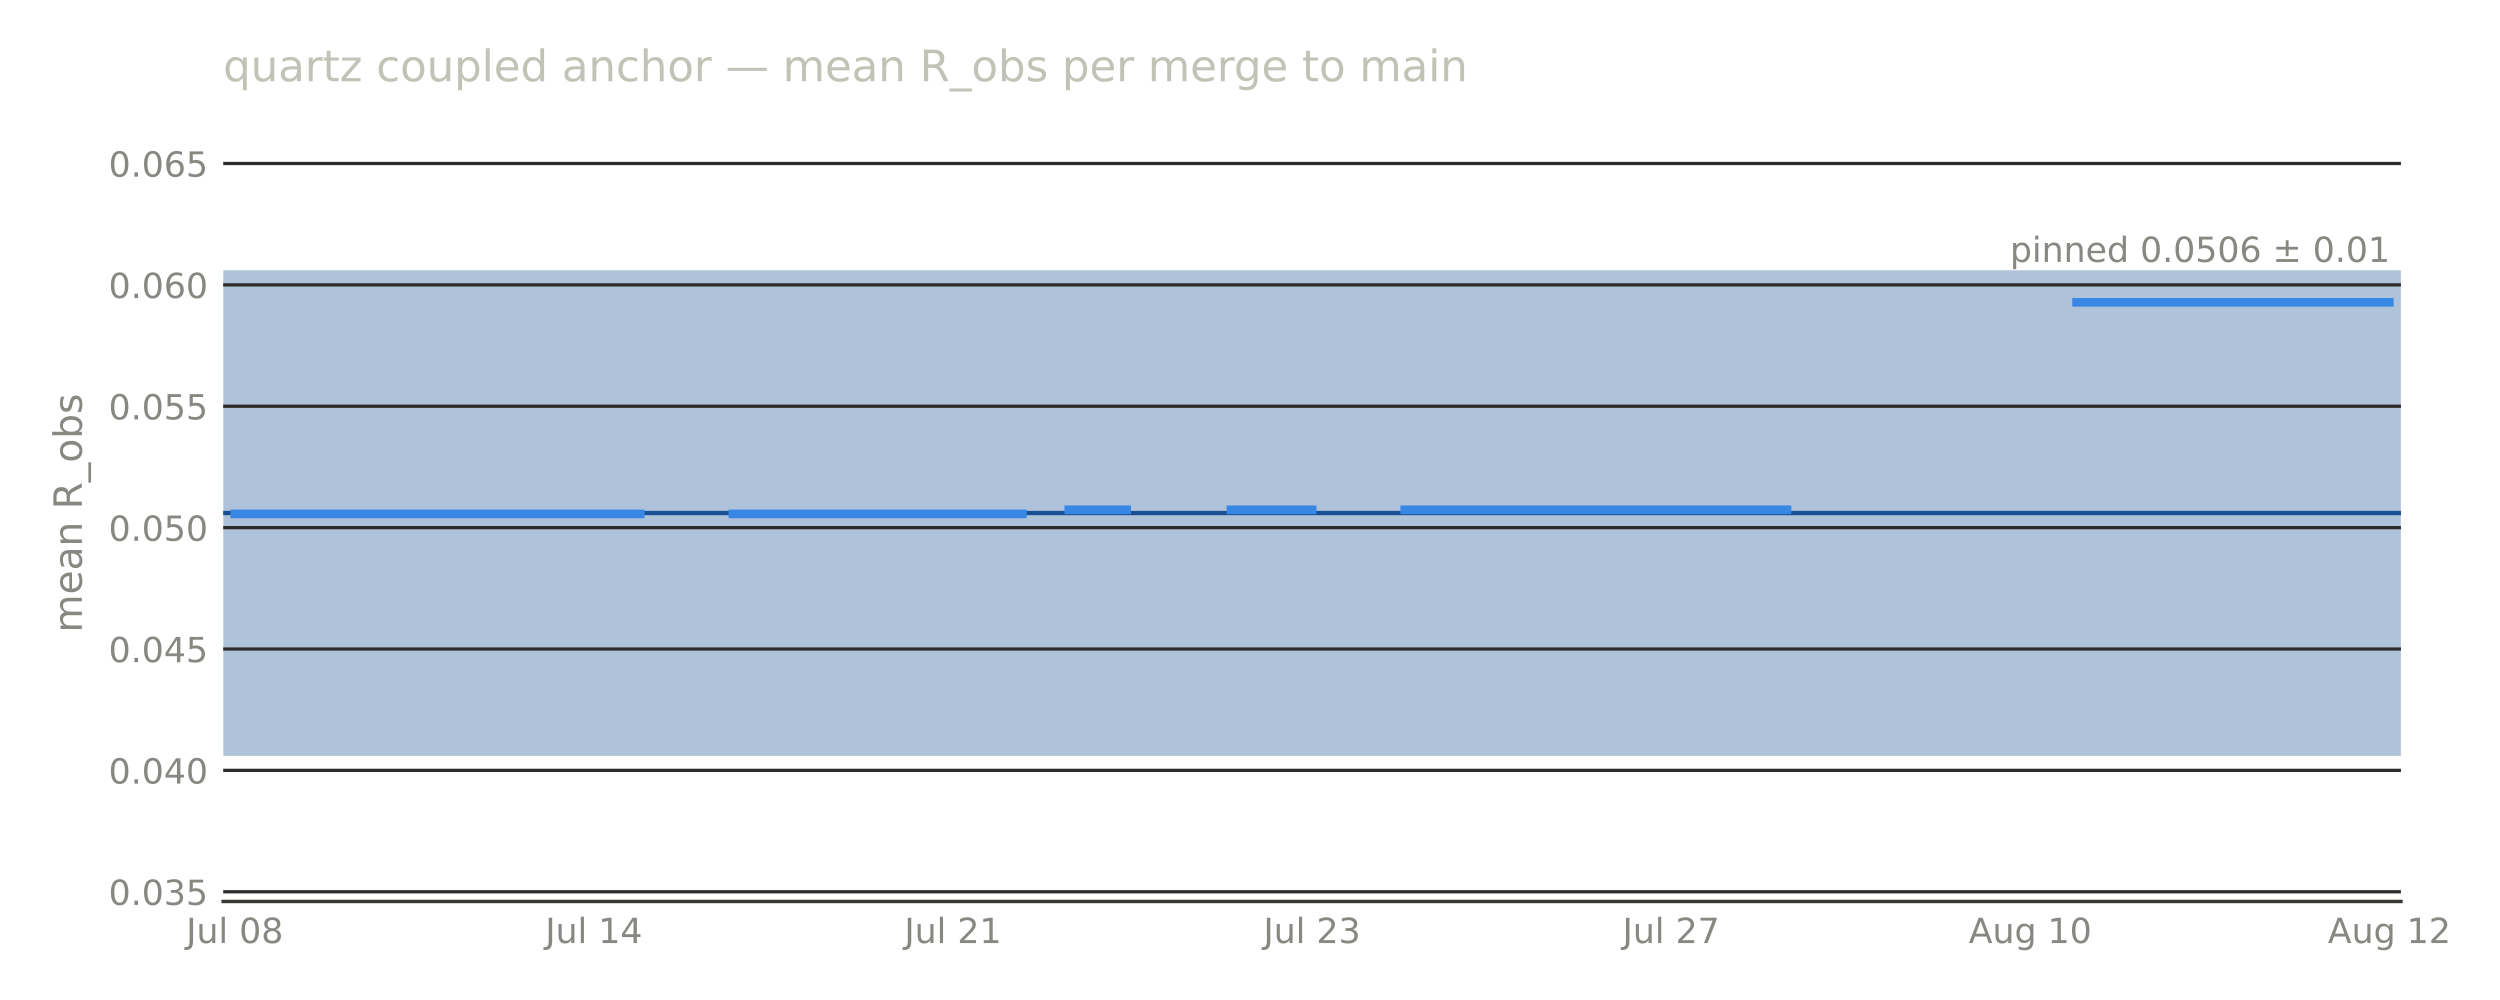
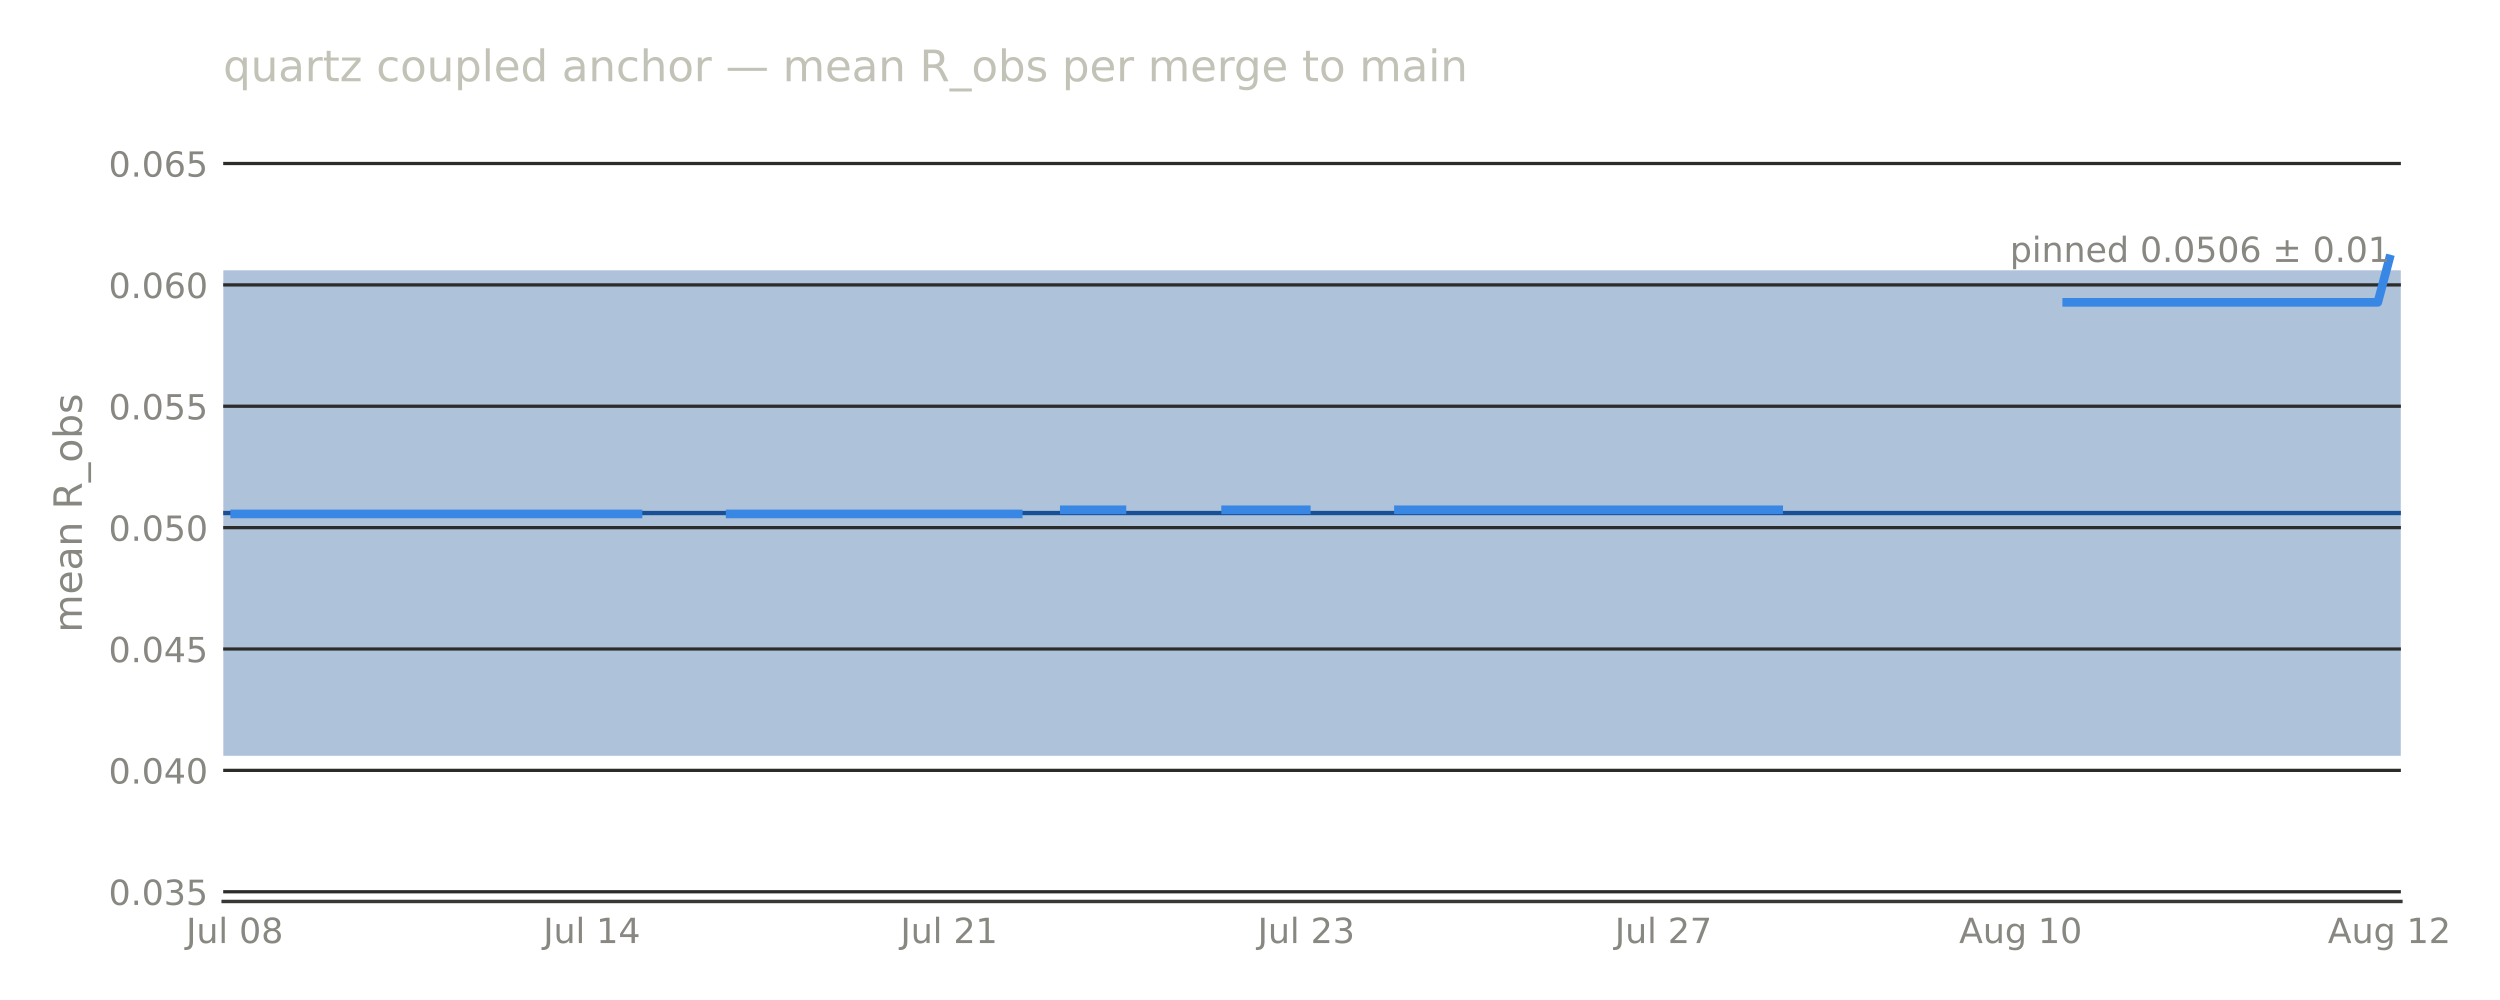
<svg xmlns="http://www.w3.org/2000/svg" width="576pt" height="230.4pt" viewBox="0 0 576 230.4" version="1.1">
  <defs>
    <style type="text/css">*{stroke-linejoin: round; stroke-linecap: butt}</style>
  </defs>
  <g id="figure_1">
    <g id="patch_1">
      <path d="M 0 230.4  L 576 230.4  L 576 0  L 0 0  L 0 230.4  z " style="fill: none; opacity: 0" />
    </g>
    <g id="axes_1">
      <g id="patch_2">
-         <path d="M 51.422 207.698  L 553.174 207.698  L 553.174 28.72  L 51.422 28.72  L 51.422 207.698  z " style="fill: none" />
+         <path d="M 51.422 207.698  L 553.162 207.698  L 553.162 28.72  L 51.422 28.72  L 51.422 207.698  z " style="fill: none" />
      </g>
      <g id="patch_3">
-         <path d="M 51.422 174.14  L 553.174 174.14  L 553.174 62.278  L 51.422 62.278  z " clip-path="url(#pd468c46c81)" style="fill: #184f95; opacity: 0.35" />
+         <path d="M 51.422 174.14  L 553.162 174.14  L 553.162 62.278  L 51.422 62.278  z " clip-path="url(#pd29d846ad6)" style="fill: #184f95; opacity: 0.35" />
      </g>
      <g id="matplotlib.axis_1">
        <g id="xtick_1">
          <g id="line2d_1" />
          <g id="text_1">
-             <text style="font-size: 8px; font-family: 'DejaVu Sans', 'Bitstream Vera Sans', 'Computer Modern Sans Serif', 'Lucida Grande', 'Verdana', 'Geneva', 'Lucid', 'Arial', 'Helvetica', 'Avant Garde', sans-serif; text-anchor: middle; fill: #898781" x="54.091" y="217.277" transform="rotate(-0 54.09101 217.2769)">Jul 08</text>
+             <text style="font-size: 8px; font-family: 'DejaVu Sans', 'Bitstream Vera Sans', 'Computer Modern Sans Serif', 'Lucida Grande', 'Verdana', 'Geneva', 'Lucid', 'Arial', 'Helvetica', 'Avant Garde', sans-serif; text-anchor: middle; fill: #898781" x="54.077" y="217.277" transform="rotate(-0 54.07682 217.2769)">Jul 08</text>
          </g>
        </g>
        <g id="xtick_2">
          <g id="line2d_2" />
          <g id="text_2">
-             <text style="font-size: 8px; font-family: 'DejaVu Sans', 'Bitstream Vera Sans', 'Computer Modern Sans Serif', 'Lucida Grande', 'Verdana', 'Geneva', 'Lucid', 'Arial', 'Helvetica', 'Avant Garde', sans-serif; text-anchor: middle; fill: #898781" x="136.827" y="217.277" transform="rotate(-0 136.8268 217.2769)">Jul 14</text>
+             <text style="font-size: 8px; font-family: 'DejaVu Sans', 'Bitstream Vera Sans', 'Computer Modern Sans Serif', 'Lucida Grande', 'Verdana', 'Geneva', 'Lucid', 'Arial', 'Helvetica', 'Avant Garde', sans-serif; text-anchor: middle; fill: #898781" x="136.373" y="217.277" transform="rotate(-0 136.3728 217.2769)">Jul 14</text>
          </g>
        </g>
        <g id="xtick_3">
          <g id="line2d_3" />
          <g id="text_3">
-             <text style="font-size: 8px; font-family: 'DejaVu Sans', 'Bitstream Vera Sans', 'Computer Modern Sans Serif', 'Lucida Grande', 'Verdana', 'Geneva', 'Lucid', 'Arial', 'Helvetica', 'Avant Garde', sans-serif; text-anchor: middle; fill: #898781" x="219.563" y="217.277" transform="rotate(-0 219.5625 217.2769)">Jul 21</text>
+             <text style="font-size: 8px; font-family: 'DejaVu Sans', 'Bitstream Vera Sans', 'Computer Modern Sans Serif', 'Lucida Grande', 'Verdana', 'Geneva', 'Lucid', 'Arial', 'Helvetica', 'Avant Garde', sans-serif; text-anchor: middle; fill: #898781" x="218.669" y="217.277" transform="rotate(-0 218.6687 217.2769)">Jul 21</text>
          </g>
        </g>
        <g id="xtick_4">
          <g id="line2d_4" />
          <g id="text_4">
-             <text style="font-size: 8px; font-family: 'DejaVu Sans', 'Bitstream Vera Sans', 'Computer Modern Sans Serif', 'Lucida Grande', 'Verdana', 'Geneva', 'Lucid', 'Arial', 'Helvetica', 'Avant Garde', sans-serif; text-anchor: middle; fill: #898781" x="302.298" y="217.277" transform="rotate(-0 302.2983 217.2769)">Jul 23</text>
+             <text style="font-size: 8px; font-family: 'DejaVu Sans', 'Bitstream Vera Sans', 'Computer Modern Sans Serif', 'Lucida Grande', 'Verdana', 'Geneva', 'Lucid', 'Arial', 'Helvetica', 'Avant Garde', sans-serif; text-anchor: middle; fill: #898781" x="300.965" y="217.277" transform="rotate(-0 300.9647 217.2769)">Jul 23</text>
          </g>
        </g>
        <g id="xtick_5">
          <g id="line2d_5" />
          <g id="text_5">
-             <text style="font-size: 8px; font-family: 'DejaVu Sans', 'Bitstream Vera Sans', 'Computer Modern Sans Serif', 'Lucida Grande', 'Verdana', 'Geneva', 'Lucid', 'Arial', 'Helvetica', 'Avant Garde', sans-serif; text-anchor: middle; fill: #898781" x="385.034" y="217.277" transform="rotate(-0 385.034 217.2769)">Jul 27</text>
+             <text style="font-size: 8px; font-family: 'DejaVu Sans', 'Bitstream Vera Sans', 'Computer Modern Sans Serif', 'Lucida Grande', 'Verdana', 'Geneva', 'Lucid', 'Arial', 'Helvetica', 'Avant Garde', sans-serif; text-anchor: middle; fill: #898781" x="383.261" y="217.277" transform="rotate(-0 383.2606 217.2769)">Jul 27</text>
          </g>
        </g>
        <g id="xtick_6">
          <g id="line2d_6" />
          <g id="text_6">
-             <text style="font-size: 8px; font-family: 'DejaVu Sans', 'Bitstream Vera Sans', 'Computer Modern Sans Serif', 'Lucida Grande', 'Verdana', 'Geneva', 'Lucid', 'Arial', 'Helvetica', 'Avant Garde', sans-serif; text-anchor: middle; fill: #898781" x="467.77" y="217.276" transform="rotate(-0 467.7698 217.2763)">Aug 10</text>
+             <text style="font-size: 8px; font-family: 'DejaVu Sans', 'Bitstream Vera Sans', 'Computer Modern Sans Serif', 'Lucida Grande', 'Verdana', 'Geneva', 'Lucid', 'Arial', 'Helvetica', 'Avant Garde', sans-serif; text-anchor: middle; fill: #898781" x="465.557" y="217.276" transform="rotate(-0 465.5565 217.2763)">Aug 10</text>
          </g>
        </g>
        <g id="xtick_7">
          <g id="line2d_7" />
          <g id="text_7">
-             <text style="font-size: 8px; font-family: 'DejaVu Sans', 'Bitstream Vera Sans', 'Computer Modern Sans Serif', 'Lucida Grande', 'Verdana', 'Geneva', 'Lucid', 'Arial', 'Helvetica', 'Avant Garde', sans-serif; text-anchor: middle; fill: #898781" x="550.506" y="217.276" transform="rotate(-0 550.5056 217.2763)">Aug 12</text>
+             <text style="font-size: 8px; font-family: 'DejaVu Sans', 'Bitstream Vera Sans', 'Computer Modern Sans Serif', 'Lucida Grande', 'Verdana', 'Geneva', 'Lucid', 'Arial', 'Helvetica', 'Avant Garde', sans-serif; text-anchor: middle; fill: #898781" x="550.507" y="217.276" transform="rotate(-0 550.5072 217.2763)">Aug 12</text>
          </g>
        </g>
      </g>
      <g id="matplotlib.axis_2">
        <g id="ytick_1">
          <g id="line2d_8">
-             <path d="M 51.422 205.461  L 553.174 205.461  " clip-path="url(#pd468c46c81)" style="fill: none; stroke: #2c2c2a; stroke-width: 0.75; stroke-linecap: square" />
+             <path d="M 51.422 205.461  L 553.162 205.461  " clip-path="url(#pd29d846ad6)" style="fill: none; stroke: #2c2c2a; stroke-width: 0.75; stroke-linecap: square" />
          </g>
          <g id="line2d_9" />
          <g id="text_8">
            <text style="font-size: 8px; font-family: 'DejaVu Sans', 'Bitstream Vera Sans', 'Computer Modern Sans Serif', 'Lucida Grande', 'Verdana', 'Geneva', 'Lucid', 'Arial', 'Helvetica', 'Avant Garde', sans-serif; text-anchor: end; fill: #898781" x="47.922" y="208.5" transform="rotate(-0 47.92211 208.5)">0.035</text>
          </g>
        </g>
        <g id="ytick_2">
          <g id="line2d_10">
-             <path d="M 51.422 177.496  L 553.174 177.496  " clip-path="url(#pd468c46c81)" style="fill: none; stroke: #2c2c2a; stroke-width: 0.75; stroke-linecap: square" />
+             <path d="M 51.422 177.496  L 553.162 177.496  " clip-path="url(#pd29d846ad6)" style="fill: none; stroke: #2c2c2a; stroke-width: 0.75; stroke-linecap: square" />
          </g>
          <g id="line2d_11" />
          <g id="text_9">
            <text style="font-size: 8px; font-family: 'DejaVu Sans', 'Bitstream Vera Sans', 'Computer Modern Sans Serif', 'Lucida Grande', 'Verdana', 'Geneva', 'Lucid', 'Arial', 'Helvetica', 'Avant Garde', sans-serif; text-anchor: end; fill: #898781" x="47.922" y="180.535" transform="rotate(-0 47.92211 180.5346)">0.040</text>
          </g>
        </g>
        <g id="ytick_3">
          <g id="line2d_12">
-             <path d="M 51.422 149.53  L 553.174 149.53  " clip-path="url(#pd468c46c81)" style="fill: none; stroke: #2c2c2a; stroke-width: 0.75; stroke-linecap: square" />
+             <path d="M 51.422 149.53  L 553.162 149.53  " clip-path="url(#pd29d846ad6)" style="fill: none; stroke: #2c2c2a; stroke-width: 0.75; stroke-linecap: square" />
          </g>
          <g id="line2d_13" />
          <g id="text_10">
            <text style="font-size: 8px; font-family: 'DejaVu Sans', 'Bitstream Vera Sans', 'Computer Modern Sans Serif', 'Lucida Grande', 'Verdana', 'Geneva', 'Lucid', 'Arial', 'Helvetica', 'Avant Garde', sans-serif; text-anchor: end; fill: #898781" x="47.922" y="152.569" transform="rotate(-0 47.92211 152.5693)">0.045</text>
          </g>
        </g>
        <g id="ytick_4">
          <g id="line2d_14">
-             <path d="M 51.422 121.565  L 553.174 121.565  " clip-path="url(#pd468c46c81)" style="fill: none; stroke: #2c2c2a; stroke-width: 0.75; stroke-linecap: square" />
+             <path d="M 51.422 121.565  L 553.162 121.565  " clip-path="url(#pd29d846ad6)" style="fill: none; stroke: #2c2c2a; stroke-width: 0.75; stroke-linecap: square" />
          </g>
          <g id="line2d_15" />
          <g id="text_11">
            <text style="font-size: 8px; font-family: 'DejaVu Sans', 'Bitstream Vera Sans', 'Computer Modern Sans Serif', 'Lucida Grande', 'Verdana', 'Geneva', 'Lucid', 'Arial', 'Helvetica', 'Avant Garde', sans-serif; text-anchor: end; fill: #898781" x="47.922" y="124.604" transform="rotate(-0 47.92211 124.604)">0.050</text>
          </g>
        </g>
        <g id="ytick_5">
          <g id="line2d_16">
-             <path d="M 51.422 93.6  L 553.174 93.6  " clip-path="url(#pd468c46c81)" style="fill: none; stroke: #2c2c2a; stroke-width: 0.75; stroke-linecap: square" />
+             <path d="M 51.422 93.6  L 553.162 93.6  " clip-path="url(#pd29d846ad6)" style="fill: none; stroke: #2c2c2a; stroke-width: 0.75; stroke-linecap: square" />
          </g>
          <g id="line2d_17" />
          <g id="text_12">
            <text style="font-size: 8px; font-family: 'DejaVu Sans', 'Bitstream Vera Sans', 'Computer Modern Sans Serif', 'Lucida Grande', 'Verdana', 'Geneva', 'Lucid', 'Arial', 'Helvetica', 'Avant Garde', sans-serif; text-anchor: end; fill: #898781" x="47.922" y="96.639" transform="rotate(-0 47.92211 96.63863)">0.055</text>
          </g>
        </g>
        <g id="ytick_6">
          <g id="line2d_18">
-             <path d="M 51.422 65.634  L 553.174 65.634  " clip-path="url(#pd468c46c81)" style="fill: none; stroke: #2c2c2a; stroke-width: 0.75; stroke-linecap: square" />
+             <path d="M 51.422 65.634  L 553.162 65.634  " clip-path="url(#pd29d846ad6)" style="fill: none; stroke: #2c2c2a; stroke-width: 0.75; stroke-linecap: square" />
          </g>
          <g id="line2d_19" />
          <g id="text_13">
            <text style="font-size: 8px; font-family: 'DejaVu Sans', 'Bitstream Vera Sans', 'Computer Modern Sans Serif', 'Lucida Grande', 'Verdana', 'Geneva', 'Lucid', 'Arial', 'Helvetica', 'Avant Garde', sans-serif; text-anchor: end; fill: #898781" x="47.922" y="68.673" transform="rotate(-0 47.92211 68.6733)">0.060</text>
          </g>
        </g>
        <g id="ytick_7">
          <g id="line2d_20">
-             <path d="M 51.422 37.669  L 553.174 37.669  " clip-path="url(#pd468c46c81)" style="fill: none; stroke: #2c2c2a; stroke-width: 0.75; stroke-linecap: square" />
+             <path d="M 51.422 37.669  L 553.162 37.669  " clip-path="url(#pd29d846ad6)" style="fill: none; stroke: #2c2c2a; stroke-width: 0.75; stroke-linecap: square" />
          </g>
          <g id="line2d_21" />
          <g id="text_14">
            <text style="font-size: 8px; font-family: 'DejaVu Sans', 'Bitstream Vera Sans', 'Computer Modern Sans Serif', 'Lucida Grande', 'Verdana', 'Geneva', 'Lucid', 'Arial', 'Helvetica', 'Avant Garde', sans-serif; text-anchor: end; fill: #898781" x="47.922" y="40.708" transform="rotate(-0 47.92211 40.70797)">0.065</text>
          </g>
        </g>
        <g id="text_15">
          <text style="font-size: 9px; font-family: 'DejaVu Sans', 'Bitstream Vera Sans', 'Computer Modern Sans Serif', 'Lucida Grande', 'Verdana', 'Geneva', 'Lucid', 'Arial', 'Helvetica', 'Avant Garde', sans-serif; text-anchor: middle; fill: #898781" x="18.858" y="118.209" transform="rotate(-90 18.8575 118.2091)">mean R_obs</text>
        </g>
      </g>
      <g id="line2d_22">
-         <path d="M 51.422 118.209  L 553.174 118.209  " clip-path="url(#pd468c46c81)" style="fill: none; stroke: #184f95; stroke-linecap: square" />
+         <path d="M 51.422 118.209  L 553.162 118.209  " clip-path="url(#pd29d846ad6)" style="fill: none; stroke: #184f95; stroke-linecap: square" />
      </g>
      <g id="patch_4">
-         <path d="M 51.422 207.698  L 553.174 207.698  " style="fill: none; stroke: #383835; stroke-width: 0.8; stroke-linejoin: miter; stroke-linecap: square" />
+         <path d="M 51.422 207.698  L 553.162 207.698  " style="fill: none; stroke: #383835; stroke-width: 0.8; stroke-linejoin: miter; stroke-linecap: square" />
      </g>
      <g id="line2d_23">
-         <path d="M 54.091 118.409  L 147.502 118.409  M 168.854 118.409  L 235.576 118.409  M 246.251 117.455  L 259.596 117.455  M 283.616 117.455  L 302.298 117.455  M 323.649 117.455  L 411.723 117.455  M 478.445 69.652  L 550.506 69.652  L 550.506 69.652  " clip-path="url(#pd468c46c81)" style="fill: none; stroke: #3987e5; stroke-width: 2; stroke-linecap: square" />
+         <path d="M 54.077 118.409  L 146.992 118.409  M 168.229 118.409  L 234.597 118.409  M 245.216 117.455  L 258.489 117.455  M 282.382 117.455  L 300.965 117.455  M 322.202 117.455  L 409.808 117.455  M 476.175 69.652  L 547.852 69.652  L 550.507 59.661  L 550.507 59.661  " clip-path="url(#pd29d846ad6)" style="fill: none; stroke: #3987e5; stroke-width: 2; stroke-linecap: square" />
      </g>
      <g id="text_16">
-         <text style="font-size: 8px; font-family: 'DejaVu Sans', 'Bitstream Vera Sans', 'Computer Modern Sans Serif', 'Lucida Grande', 'Verdana', 'Geneva', 'Lucid', 'Arial', 'Helvetica', 'Avant Garde', sans-serif; text-anchor: end; fill: #898781" x="550.666" y="60.357" transform="rotate(-0 550.6657 60.35652)">pinned 0.0506 ± 0.01</text>
+         <text style="font-size: 8px; font-family: 'DejaVu Sans', 'Bitstream Vera Sans', 'Computer Modern Sans Serif', 'Lucida Grande', 'Verdana', 'Geneva', 'Lucid', 'Arial', 'Helvetica', 'Avant Garde', sans-serif; text-anchor: end; fill: #898781" x="550.653" y="60.357" transform="rotate(-0 550.6532 60.35652)">pinned 0.0506 ± 0.01</text>
      </g>
      <g id="text_17">
        <text style="font-size: 10px; font-family: 'DejaVu Sans', 'Bitstream Vera Sans', 'Computer Modern Sans Serif', 'Lucida Grande', 'Verdana', 'Geneva', 'Lucid', 'Arial', 'Helvetica', 'Avant Garde', sans-serif; text-anchor: start; fill: #c3c2b7" x="51.422" y="18.72" transform="rotate(-0 51.42211 18.72)">quartz coupled anchor — mean R_obs per merge to main</text>
      </g>
    </g>
  </g>
  <defs>
-     <clipPath id="pd468c46c81">
-       <rect x="51.422" y="28.72" width="501.752" height="178.978" />
+     <clipPath id="pd29d846ad6">
+       <rect x="51.422" y="28.72" width="501.74" height="178.978" />
    </clipPath>
  </defs>
</svg>
